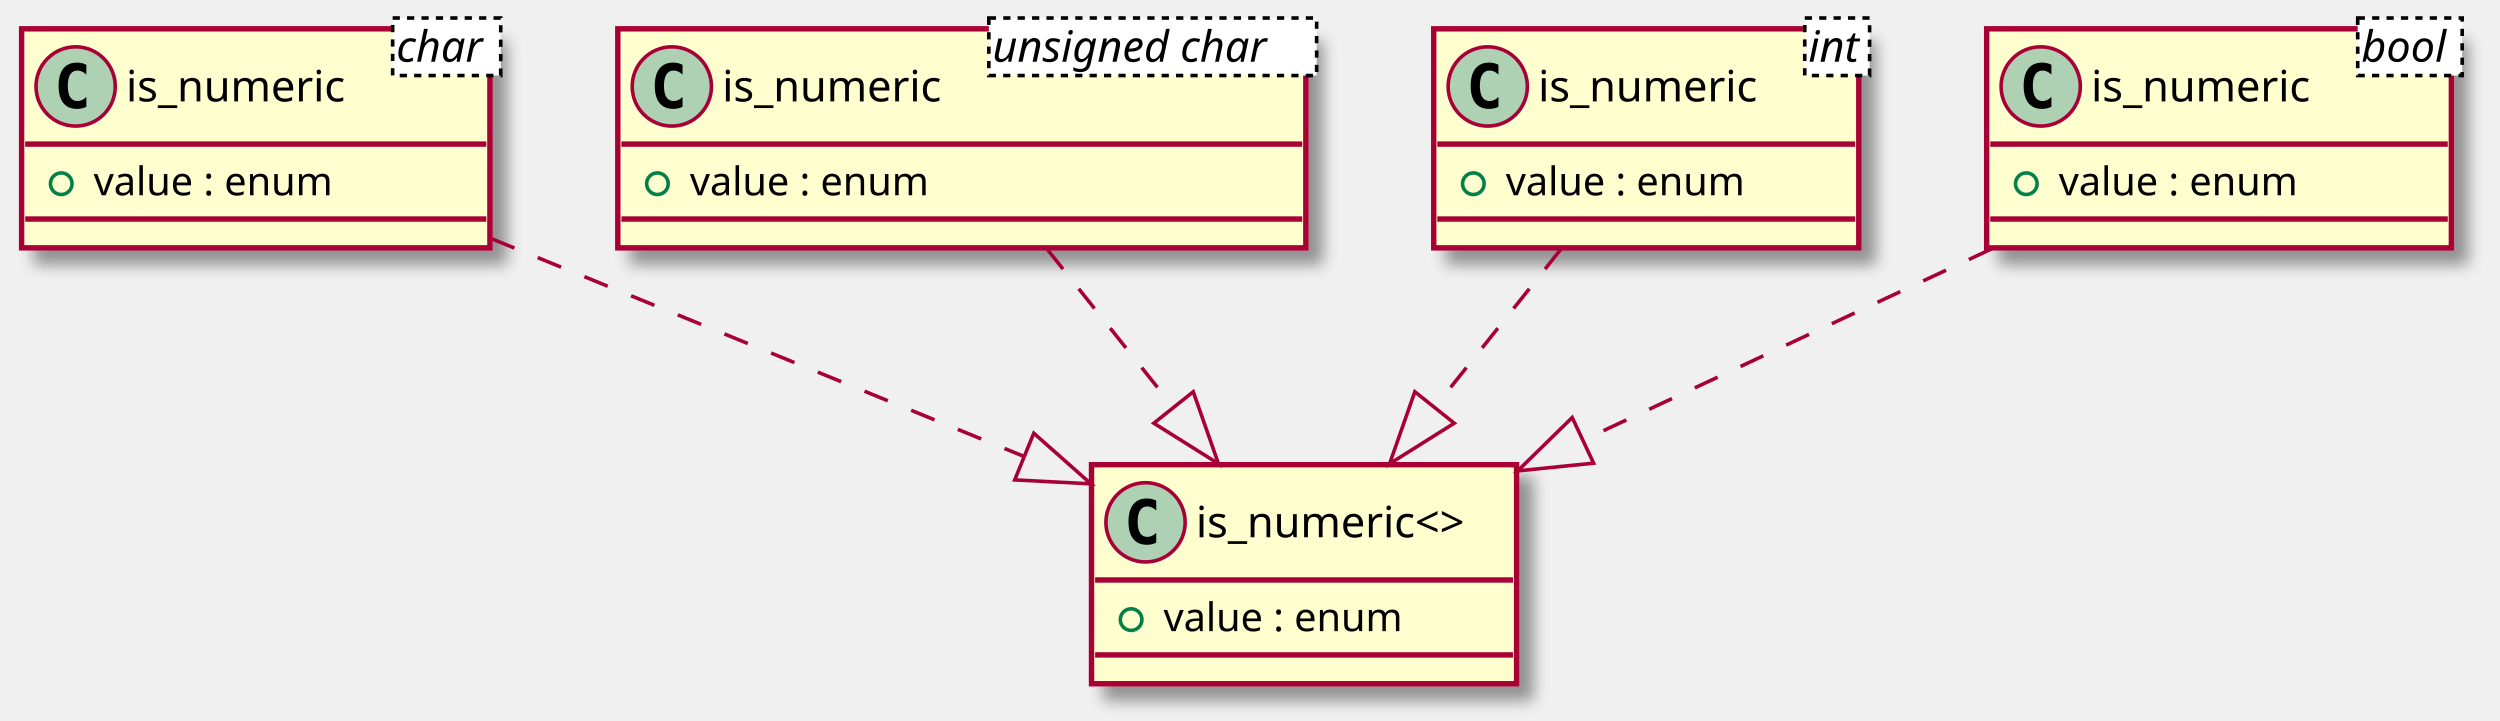
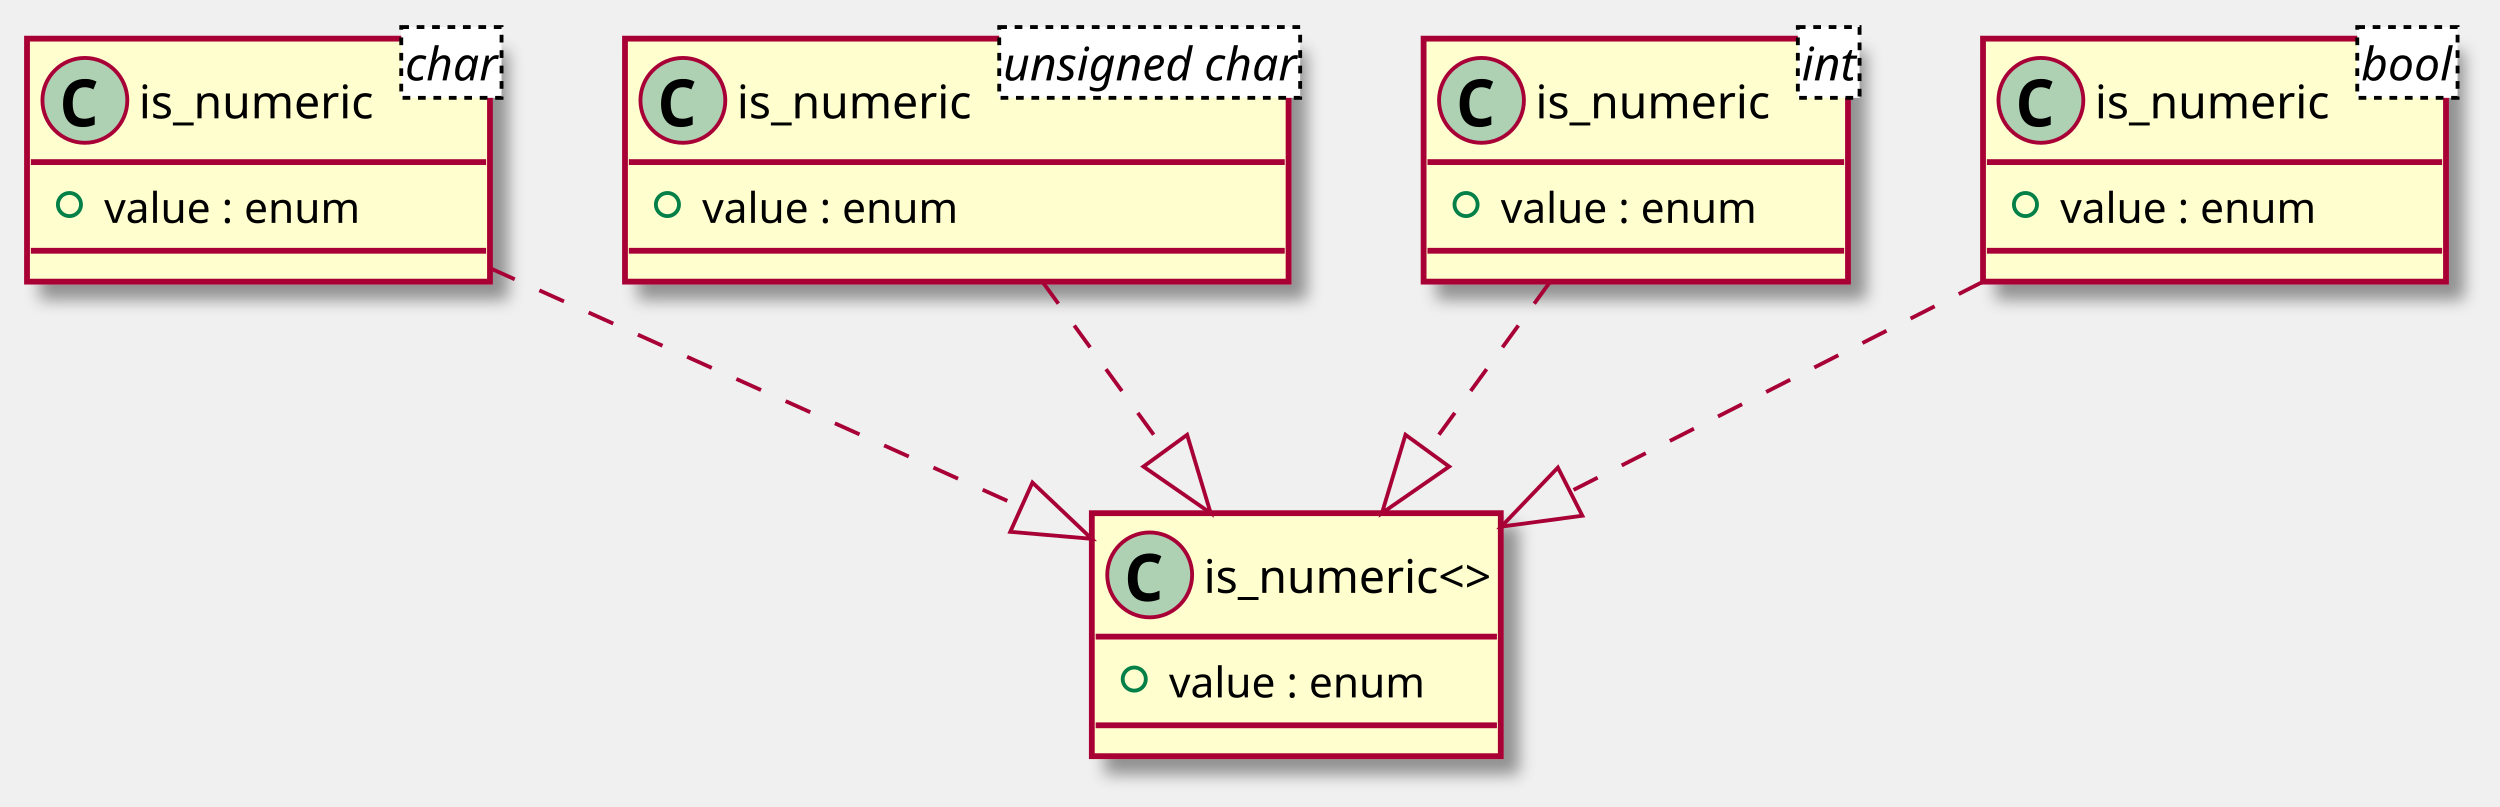
- <svg xmlns="http://www.w3.org/2000/svg" xmlns:xlink="http://www.w3.org/1999/xlink" contentScriptType="application/ecmascript" contentStyleType="text/css" height="200px" preserveAspectRatio="none" style="width:694px;height:200px;" version="1.1" viewBox="0 0 694 200" width="694px" zoomAndPan="magnify">
+ <svg xmlns="http://www.w3.org/2000/svg" xmlns:xlink="http://www.w3.org/1999/xlink" contentScriptType="application/ecmascript" contentStyleType="text/css" height="209px" preserveAspectRatio="none" style="width:648px;height:209px;background:#FFFFFF;" version="1.1" viewBox="0 0 648 209" width="648px" zoomAndPan="magnify">
  <defs>
-     <filter height="300%" id="f9jwwzo19n2ry" width="300%" x="-1" y="-1">
+     <filter height="300%" id="flsecfx2t3rk1" width="300%" x="-1" y="-1">
      <feGaussianBlur result="blurOut" stdDeviation="2.0" />
      <feColorMatrix in="blurOut" result="blurOut2" type="matrix" values="0 0 0 0 0 0 0 0 0 0 0 0 0 0 0 0 0 0 .4 0" />
      <feOffset dx="4.0" dy="4.0" in="blurOut2" result="blurOut3" />
      <feBlend in="SourceGraphic" in2="blurOut3" mode="normal" />
    </filter>
    <style type="text/css">a:hover { text-decoration: underline; }</style>
  </defs>
  <g>
-     <a href="https://github.com/bkryza/clang-uml/blob/9a0a64efd36e1136680a39d5827ce2a57f6ef836/tests/t00016/t00016.cc#L4" target="_top" title="is_numeric" xlink:actuate="onRequest" xlink:href="https://github.com/bkryza/clang-uml/blob/9a0a64efd36e1136680a39d5827ce2a57f6ef836/tests/t00016/t00016.cc#L4" xlink:show="new" xlink:title="is_numeric" xlink:type="simple">
-       <rect fill="#FEFECE" filter="url(#f9jwwzo19n2ry)" height="60.805" id="C_0000000602" style="stroke: #A80036; stroke-width: 1.5;" width="118" x="303" y="129" />
-       <ellipse cx="318" cy="145" fill="#ADD1B2" rx="11" ry="11" style="stroke: #A80036; stroke-width: 1.0;" />
-       <path d="M320.969,150.641 Q320.391,150.938 319.75,151.078 Q319.109,151.234 318.406,151.234 Q315.906,151.234 314.578,149.594 Q313.266,147.938 313.266,144.812 Q313.266,141.688 314.578,140.031 Q315.906,138.375 318.406,138.375 Q319.109,138.375 319.75,138.531 Q320.406,138.688 320.969,138.984 L320.969,141.703 Q320.344,141.125 319.75,140.859 Q319.156,140.578 318.531,140.578 Q317.188,140.578 316.5,141.656 Q315.812,142.719 315.812,144.812 Q315.812,146.906 316.5,147.984 Q317.188,149.047 318.531,149.047 Q319.156,149.047 319.75,148.781 Q320.344,148.5 320.969,147.922 L320.969,150.641 Z " />
-       <text fill="#000000" font-family="sans-serif" font-size="12" lengthAdjust="spacingAndGlyphs" textLength="86" x="332" y="149.154">is_numeric&lt;&gt;</text>
-       <line style="stroke: #A80036; stroke-width: 1.5;" x1="304" x2="420" y1="161" y2="161" />
-       <ellipse cx="314" cy="172" fill="none" rx="3" ry="3" style="stroke: #038048; stroke-width: 1.0;" />
-       <text fill="#000000" font-family="sans-serif" font-size="11" lengthAdjust="spacingAndGlyphs" textLength="74" x="323" y="175.21">value : enum</text>
-       <line style="stroke: #A80036; stroke-width: 1.5;" x1="304" x2="420" y1="181.805" y2="181.805" />
+     <a href="https://github.com/bkryza/clang-uml/blob/891963b03f84c03178f295ae665af72e0ddf0b50/tests/t00016/t00016.cc#L4" target="_top" title="is_numeric" xlink:actuate="onRequest" xlink:href="https://github.com/bkryza/clang-uml/blob/891963b03f84c03178f295ae665af72e0ddf0b50/tests/t00016/t00016.cc#L4" xlink:show="new" xlink:title="is_numeric" xlink:type="simple">
+       <rect codeLine="3" fill="#FEFECE" filter="url(#flsecfx2t3rk1)" height="62.982" id="C_0000000602" style="stroke:#A80036;stroke-width:1.5;" width="106" x="283" y="133.016" />
+       <ellipse cx="298" cy="149.016" fill="#ADD1B2" rx="11" ry="11" style="stroke:#A80036;stroke-width:1.0;" />
+       <path d="M297.469,155.938 Q295.719,155.938 294.578,155.203 Q293.453,154.453 292.891,153.11 Q292.344,151.75 292.344,149.953 Q292.344,147.922 293,146.469 Q293.656,145.016 294.938,144.235 Q296.219,143.453 298.094,143.453 Q298.984,143.453 299.656,143.641 Q300.328,143.813 301.016,144.157 L300.203,146.172 Q299.578,145.86 299.031,145.735 Q298.5,145.61 298.016,145.61 Q296.844,145.61 296.141,146.141 Q295.438,146.672 295.141,147.625 Q294.844,148.578 294.844,149.844 Q294.844,151.86 295.562,152.828 Q296.281,153.782 297.875,153.782 Q298.469,153.782 299.094,153.625 Q299.719,153.469 300.547,153.094 L300.547,155.313 Q299.812,155.625 299.016,155.782 Q298.234,155.938 297.469,155.938 Z " fill="#000000" />
+       <text fill="#000000" font-family="sans-serif" font-size="12" lengthAdjust="spacing" textLength="74" x="312" y="153.672">is_numeric&lt;&gt;</text>
+       <line style="stroke:#A80036;stroke-width:1.5;" x1="284" x2="388" y1="165.016" y2="165.016" />
+       <ellipse cx="294" cy="176.016" rx="3" ry="3" style="stroke:#038048;stroke-width:1.0;fill:none;" />
+       <text fill="#000000" font-family="sans-serif" font-size="11" lengthAdjust="spacing" textLength="67" x="303" y="180.775">value : enum</text>
+       <line style="stroke:#A80036;stroke-width:1.5;" x1="284" x2="388" y1="187.998" y2="187.998" />
    </a>
-     <a href="https://github.com/bkryza/clang-uml/blob/9a0a64efd36e1136680a39d5827ce2a57f6ef836/tests/t00016/t00016.cc#L8" target="_top" title="is_numeric" xlink:actuate="onRequest" xlink:href="https://github.com/bkryza/clang-uml/blob/9a0a64efd36e1136680a39d5827ce2a57f6ef836/tests/t00016/t00016.cc#L8" xlink:show="new" xlink:title="is_numeric" xlink:type="simple">
-       <rect fill="#FEFECE" filter="url(#f9jwwzo19n2ry)" height="60.805" id="C_0000000607" style="stroke: #A80036; stroke-width: 1.5;" width="130" x="6" y="8" />
-       <ellipse cx="21" cy="24" fill="#ADD1B2" rx="11" ry="11" style="stroke: #A80036; stroke-width: 1.0;" />
-       <path d="M23.969,29.641 Q23.391,29.938 22.75,30.078 Q22.109,30.234 21.406,30.234 Q18.906,30.234 17.578,28.594 Q16.266,26.938 16.266,23.812 Q16.266,20.688 17.578,19.031 Q18.906,17.375 21.406,17.375 Q22.109,17.375 22.75,17.531 Q23.406,17.688 23.969,17.984 L23.969,20.703 Q23.344,20.125 22.75,19.859 Q22.156,19.578 21.531,19.578 Q20.188,19.578 19.5,20.656 Q18.812,21.719 18.812,23.812 Q18.812,25.906 19.5,26.984 Q20.188,28.047 21.531,28.047 Q22.156,28.047 22.75,27.781 Q23.344,27.5 23.969,26.922 L23.969,29.641 Z " />
-       <text fill="#000000" font-family="sans-serif" font-size="12" lengthAdjust="spacingAndGlyphs" textLength="66" x="35" y="28.154">is_numeric</text>
-       <rect fill="#FFFFFF" height="15.969" style="stroke: #000000; stroke-width: 1.0; stroke-dasharray: 2.0,2.0;" width="30" x="109" y="5" />
-       <text fill="#000000" font-family="sans-serif" font-size="12" font-style="italic" lengthAdjust="spacingAndGlyphs" textLength="28" x="110" y="17.139">char</text>
-       <line style="stroke: #A80036; stroke-width: 1.5;" x1="7" x2="135" y1="40" y2="40" />
-       <ellipse cx="17" cy="51" fill="none" rx="3" ry="3" style="stroke: #038048; stroke-width: 1.0;" />
-       <text fill="#000000" font-family="sans-serif" font-size="11" lengthAdjust="spacingAndGlyphs" textLength="74" x="26" y="54.21">value : enum</text>
-       <line style="stroke: #A80036; stroke-width: 1.5;" x1="7" x2="135" y1="60.805" y2="60.805" />
+     <a href="https://github.com/bkryza/clang-uml/blob/891963b03f84c03178f295ae665af72e0ddf0b50/tests/t00016/t00016.cc#L8" target="_top" title="is_numeric" xlink:actuate="onRequest" xlink:href="https://github.com/bkryza/clang-uml/blob/891963b03f84c03178f295ae665af72e0ddf0b50/tests/t00016/t00016.cc#L8" xlink:show="new" xlink:title="is_numeric" xlink:type="simple">
+       <rect codeLine="8" fill="#FEFECE" filter="url(#flsecfx2t3rk1)" height="62.982" id="C_0000000607" style="stroke:#A80036;stroke-width:1.5;" width="120" x="7" y="10.016" />
+       <ellipse cx="22" cy="26.016" fill="#ADD1B2" rx="11" ry="11" style="stroke:#A80036;stroke-width:1.0;" />
+       <path d="M21.469,32.938 Q19.719,32.938 18.578,32.203 Q17.453,31.453 16.891,30.11 Q16.344,28.75 16.344,26.953 Q16.344,24.922 17,23.469 Q17.656,22.016 18.938,21.235 Q20.219,20.453 22.094,20.453 Q22.984,20.453 23.656,20.641 Q24.328,20.813 25.016,21.157 L24.203,23.172 Q23.578,22.86 23.031,22.735 Q22.5,22.61 22.016,22.61 Q20.844,22.61 20.141,23.141 Q19.438,23.672 19.141,24.625 Q18.844,25.578 18.844,26.844 Q18.844,28.86 19.562,29.828 Q20.281,30.782 21.875,30.782 Q22.469,30.782 23.094,30.625 Q23.719,30.469 24.547,30.094 L24.547,32.313 Q23.812,32.625 23.016,32.782 Q22.234,32.938 21.469,32.938 Z " fill="#000000" />
+       <text fill="#000000" font-family="sans-serif" font-size="12" lengthAdjust="spacing" textLength="60" x="36" y="30.672">is_numeric</text>
+       <rect fill="#FFFFFF" height="18.344" style="stroke:#000000;stroke-width:1.0;stroke-dasharray:2.0,2.0;" width="26" x="104" y="7.016" />
+       <text fill="#000000" font-family="sans-serif" font-size="12" font-style="italic" lengthAdjust="spacing" textLength="24" x="105" y="20.844">char</text>
+       <line style="stroke:#A80036;stroke-width:1.5;" x1="8" x2="126" y1="42.016" y2="42.016" />
+       <ellipse cx="18" cy="53.016" rx="3" ry="3" style="stroke:#038048;stroke-width:1.0;fill:none;" />
+       <text fill="#000000" font-family="sans-serif" font-size="11" lengthAdjust="spacing" textLength="67" x="27" y="57.775">value : enum</text>
+       <line style="stroke:#A80036;stroke-width:1.5;" x1="8" x2="126" y1="64.998" y2="64.998" />
    </a>
-     <a href="https://github.com/bkryza/clang-uml/blob/9a0a64efd36e1136680a39d5827ce2a57f6ef836/tests/t00016/t00016.cc#L12" target="_top" title="is_numeric" xlink:actuate="onRequest" xlink:href="https://github.com/bkryza/clang-uml/blob/9a0a64efd36e1136680a39d5827ce2a57f6ef836/tests/t00016/t00016.cc#L12" xlink:show="new" xlink:title="is_numeric" xlink:type="simple">
-       <rect fill="#FEFECE" filter="url(#f9jwwzo19n2ry)" height="60.805" id="C_0000000617" style="stroke: #A80036; stroke-width: 1.5;" width="191" x="171.5" y="8" />
-       <ellipse cx="186.5" cy="24" fill="#ADD1B2" rx="11" ry="11" style="stroke: #A80036; stroke-width: 1.0;" />
-       <path d="M189.469,29.641 Q188.891,29.938 188.25,30.078 Q187.609,30.234 186.906,30.234 Q184.406,30.234 183.078,28.594 Q181.766,26.938 181.766,23.812 Q181.766,20.688 183.078,19.031 Q184.406,17.375 186.906,17.375 Q187.609,17.375 188.25,17.531 Q188.906,17.688 189.469,17.984 L189.469,20.703 Q188.844,20.125 188.25,19.859 Q187.656,19.578 187.031,19.578 Q185.688,19.578 185,20.656 Q184.312,21.719 184.312,23.812 Q184.312,25.906 185,26.984 Q185.688,28.047 187.031,28.047 Q187.656,28.047 188.25,27.781 Q188.844,27.5 189.469,26.922 L189.469,29.641 Z " />
-       <text fill="#000000" font-family="sans-serif" font-size="12" lengthAdjust="spacingAndGlyphs" textLength="66" x="200.5" y="28.154">is_numeric</text>
-       <rect fill="#FFFFFF" height="15.969" style="stroke: #000000; stroke-width: 1.0; stroke-dasharray: 2.0,2.0;" width="91" x="274.5" y="5" />
-       <text fill="#000000" font-family="sans-serif" font-size="12" font-style="italic" lengthAdjust="spacingAndGlyphs" textLength="89" x="275.5" y="17.139">unsigned char</text>
-       <line style="stroke: #A80036; stroke-width: 1.5;" x1="172.5" x2="361.5" y1="40" y2="40" />
-       <ellipse cx="182.5" cy="51" fill="none" rx="3" ry="3" style="stroke: #038048; stroke-width: 1.0;" />
-       <text fill="#000000" font-family="sans-serif" font-size="11" lengthAdjust="spacingAndGlyphs" textLength="74" x="191.5" y="54.21">value : enum</text>
-       <line style="stroke: #A80036; stroke-width: 1.5;" x1="172.5" x2="361.5" y1="60.805" y2="60.805" />
+     <a href="https://github.com/bkryza/clang-uml/blob/891963b03f84c03178f295ae665af72e0ddf0b50/tests/t00016/t00016.cc#L12" target="_top" title="is_numeric" xlink:actuate="onRequest" xlink:href="https://github.com/bkryza/clang-uml/blob/891963b03f84c03178f295ae665af72e0ddf0b50/tests/t00016/t00016.cc#L12" xlink:show="new" xlink:title="is_numeric" xlink:type="simple">
+       <rect codeLine="13" fill="#FEFECE" filter="url(#flsecfx2t3rk1)" height="62.982" id="C_0000000617" style="stroke:#A80036;stroke-width:1.5;" width="172" x="162" y="10.016" />
+       <ellipse cx="177" cy="26.016" fill="#ADD1B2" rx="11" ry="11" style="stroke:#A80036;stroke-width:1.0;" />
+       <path d="M176.469,32.938 Q174.719,32.938 173.578,32.203 Q172.453,31.453 171.891,30.11 Q171.344,28.75 171.344,26.953 Q171.344,24.922 172,23.469 Q172.656,22.016 173.938,21.235 Q175.219,20.453 177.094,20.453 Q177.984,20.453 178.656,20.641 Q179.328,20.813 180.016,21.157 L179.203,23.172 Q178.578,22.86 178.031,22.735 Q177.5,22.61 177.016,22.61 Q175.844,22.61 175.141,23.141 Q174.438,23.672 174.141,24.625 Q173.844,25.578 173.844,26.844 Q173.844,28.86 174.562,29.828 Q175.281,30.782 176.875,30.782 Q177.469,30.782 178.094,30.625 Q178.719,30.469 179.547,30.094 L179.547,32.313 Q178.812,32.625 178.016,32.782 Q177.234,32.938 176.469,32.938 Z " fill="#000000" />
+       <text fill="#000000" font-family="sans-serif" font-size="12" lengthAdjust="spacing" textLength="60" x="191" y="30.672">is_numeric</text>
+       <rect fill="#FFFFFF" height="18.344" style="stroke:#000000;stroke-width:1.0;stroke-dasharray:2.0,2.0;" width="78" x="259" y="7.016" />
+       <text fill="#000000" font-family="sans-serif" font-size="12" font-style="italic" lengthAdjust="spacing" textLength="76" x="260" y="20.844">unsigned char</text>
+       <line style="stroke:#A80036;stroke-width:1.5;" x1="163" x2="333" y1="42.016" y2="42.016" />
+       <ellipse cx="173" cy="53.016" rx="3" ry="3" style="stroke:#038048;stroke-width:1.0;fill:none;" />
+       <text fill="#000000" font-family="sans-serif" font-size="11" lengthAdjust="spacing" textLength="67" x="182" y="57.775">value : enum</text>
+       <line style="stroke:#A80036;stroke-width:1.5;" x1="163" x2="333" y1="64.998" y2="64.998" />
    </a>
-     <a href="https://github.com/bkryza/clang-uml/blob/9a0a64efd36e1136680a39d5827ce2a57f6ef836/tests/t00016/t00016.cc#L16" target="_top" title="is_numeric" xlink:actuate="onRequest" xlink:href="https://github.com/bkryza/clang-uml/blob/9a0a64efd36e1136680a39d5827ce2a57f6ef836/tests/t00016/t00016.cc#L16" xlink:show="new" xlink:title="is_numeric" xlink:type="simple">
-       <rect fill="#FEFECE" filter="url(#f9jwwzo19n2ry)" height="60.805" id="C_0000000627" style="stroke: #A80036; stroke-width: 1.5;" width="118" x="398" y="8" />
-       <ellipse cx="413" cy="24" fill="#ADD1B2" rx="11" ry="11" style="stroke: #A80036; stroke-width: 1.0;" />
-       <path d="M415.969,29.641 Q415.391,29.938 414.75,30.078 Q414.109,30.234 413.406,30.234 Q410.906,30.234 409.578,28.594 Q408.266,26.938 408.266,23.812 Q408.266,20.688 409.578,19.031 Q410.906,17.375 413.406,17.375 Q414.109,17.375 414.75,17.531 Q415.406,17.688 415.969,17.984 L415.969,20.703 Q415.344,20.125 414.75,19.859 Q414.156,19.578 413.531,19.578 Q412.188,19.578 411.5,20.656 Q410.812,21.719 410.812,23.812 Q410.812,25.906 411.5,26.984 Q412.188,28.047 413.531,28.047 Q414.156,28.047 414.75,27.781 Q415.344,27.5 415.969,26.922 L415.969,29.641 Z " />
-       <text fill="#000000" font-family="sans-serif" font-size="12" lengthAdjust="spacingAndGlyphs" textLength="66" x="427" y="28.154">is_numeric</text>
-       <rect fill="#FFFFFF" height="15.969" style="stroke: #000000; stroke-width: 1.0; stroke-dasharray: 2.0,2.0;" width="18" x="501" y="5" />
-       <text fill="#000000" font-family="sans-serif" font-size="12" font-style="italic" lengthAdjust="spacingAndGlyphs" textLength="16" x="502" y="17.139">int</text>
-       <line style="stroke: #A80036; stroke-width: 1.5;" x1="399" x2="515" y1="40" y2="40" />
-       <ellipse cx="409" cy="51" fill="none" rx="3" ry="3" style="stroke: #038048; stroke-width: 1.0;" />
-       <text fill="#000000" font-family="sans-serif" font-size="11" lengthAdjust="spacingAndGlyphs" textLength="74" x="418" y="54.21">value : enum</text>
-       <line style="stroke: #A80036; stroke-width: 1.5;" x1="399" x2="515" y1="60.805" y2="60.805" />
+     <a href="https://github.com/bkryza/clang-uml/blob/891963b03f84c03178f295ae665af72e0ddf0b50/tests/t00016/t00016.cc#L16" target="_top" title="is_numeric" xlink:actuate="onRequest" xlink:href="https://github.com/bkryza/clang-uml/blob/891963b03f84c03178f295ae665af72e0ddf0b50/tests/t00016/t00016.cc#L16" xlink:show="new" xlink:title="is_numeric" xlink:type="simple">
+       <rect codeLine="18" fill="#FEFECE" filter="url(#flsecfx2t3rk1)" height="62.982" id="C_0000000627" style="stroke:#A80036;stroke-width:1.5;" width="110" x="369" y="10.016" />
+       <ellipse cx="384" cy="26.016" fill="#ADD1B2" rx="11" ry="11" style="stroke:#A80036;stroke-width:1.0;" />
+       <path d="M383.469,32.938 Q381.719,32.938 380.578,32.203 Q379.453,31.453 378.891,30.11 Q378.344,28.75 378.344,26.953 Q378.344,24.922 379,23.469 Q379.656,22.016 380.938,21.235 Q382.219,20.453 384.094,20.453 Q384.984,20.453 385.656,20.641 Q386.328,20.813 387.016,21.157 L386.203,23.172 Q385.578,22.86 385.031,22.735 Q384.5,22.61 384.016,22.61 Q382.844,22.61 382.141,23.141 Q381.438,23.672 381.141,24.625 Q380.844,25.578 380.844,26.844 Q380.844,28.86 381.562,29.828 Q382.281,30.782 383.875,30.782 Q384.469,30.782 385.094,30.625 Q385.719,30.469 386.547,30.094 L386.547,32.313 Q385.812,32.625 385.016,32.782 Q384.234,32.938 383.469,32.938 Z " fill="#000000" />
+       <text fill="#000000" font-family="sans-serif" font-size="12" lengthAdjust="spacing" textLength="60" x="398" y="30.672">is_numeric</text>
+       <rect fill="#FFFFFF" height="18.344" style="stroke:#000000;stroke-width:1.0;stroke-dasharray:2.0,2.0;" width="16" x="466" y="7.016" />
+       <text fill="#000000" font-family="sans-serif" font-size="12" font-style="italic" lengthAdjust="spacing" textLength="14" x="467" y="20.844">int</text>
+       <line style="stroke:#A80036;stroke-width:1.5;" x1="370" x2="478" y1="42.016" y2="42.016" />
+       <ellipse cx="380" cy="53.016" rx="3" ry="3" style="stroke:#038048;stroke-width:1.0;fill:none;" />
+       <text fill="#000000" font-family="sans-serif" font-size="11" lengthAdjust="spacing" textLength="67" x="389" y="57.775">value : enum</text>
+       <line style="stroke:#A80036;stroke-width:1.5;" x1="370" x2="478" y1="64.998" y2="64.998" />
    </a>
-     <a href="https://github.com/bkryza/clang-uml/blob/9a0a64efd36e1136680a39d5827ce2a57f6ef836/tests/t00016/t00016.cc#L20" target="_top" title="is_numeric" xlink:actuate="onRequest" xlink:href="https://github.com/bkryza/clang-uml/blob/9a0a64efd36e1136680a39d5827ce2a57f6ef836/tests/t00016/t00016.cc#L20" xlink:show="new" xlink:title="is_numeric" xlink:type="simple">
-       <rect fill="#FEFECE" filter="url(#f9jwwzo19n2ry)" height="60.805" id="C_0000000637" style="stroke: #A80036; stroke-width: 1.5;" width="129" x="551.5" y="8" />
-       <ellipse cx="566.5" cy="24" fill="#ADD1B2" rx="11" ry="11" style="stroke: #A80036; stroke-width: 1.0;" />
-       <path d="M569.469,29.641 Q568.891,29.938 568.25,30.078 Q567.609,30.234 566.906,30.234 Q564.406,30.234 563.078,28.594 Q561.766,26.938 561.766,23.812 Q561.766,20.688 563.078,19.031 Q564.406,17.375 566.906,17.375 Q567.609,17.375 568.25,17.531 Q568.906,17.688 569.469,17.984 L569.469,20.703 Q568.844,20.125 568.25,19.859 Q567.656,19.578 567.031,19.578 Q565.688,19.578 565,20.656 Q564.312,21.719 564.312,23.812 Q564.312,25.906 565,26.984 Q565.688,28.047 567.031,28.047 Q567.656,28.047 568.25,27.781 Q568.844,27.5 569.469,26.922 L569.469,29.641 Z " />
-       <text fill="#000000" font-family="sans-serif" font-size="12" lengthAdjust="spacingAndGlyphs" textLength="66" x="580.5" y="28.154">is_numeric</text>
-       <rect fill="#FFFFFF" height="15.969" style="stroke: #000000; stroke-width: 1.0; stroke-dasharray: 2.0,2.0;" width="29" x="654.5" y="5" />
-       <text fill="#000000" font-family="sans-serif" font-size="12" font-style="italic" lengthAdjust="spacingAndGlyphs" textLength="27" x="655.5" y="17.139">bool</text>
-       <line style="stroke: #A80036; stroke-width: 1.5;" x1="552.5" x2="679.5" y1="40" y2="40" />
-       <ellipse cx="562.5" cy="51" fill="none" rx="3" ry="3" style="stroke: #038048; stroke-width: 1.0;" />
-       <text fill="#000000" font-family="sans-serif" font-size="11" lengthAdjust="spacingAndGlyphs" textLength="74" x="571.5" y="54.21">value : enum</text>
-       <line style="stroke: #A80036; stroke-width: 1.5;" x1="552.5" x2="679.5" y1="60.805" y2="60.805" />
+     <a href="https://github.com/bkryza/clang-uml/blob/891963b03f84c03178f295ae665af72e0ddf0b50/tests/t00016/t00016.cc#L20" target="_top" title="is_numeric" xlink:actuate="onRequest" xlink:href="https://github.com/bkryza/clang-uml/blob/891963b03f84c03178f295ae665af72e0ddf0b50/tests/t00016/t00016.cc#L20" xlink:show="new" xlink:title="is_numeric" xlink:type="simple">
+       <rect codeLine="23" fill="#FEFECE" filter="url(#flsecfx2t3rk1)" height="62.982" id="C_0000000637" style="stroke:#A80036;stroke-width:1.5;" width="120" x="514" y="10.016" />
+       <ellipse cx="529" cy="26.016" fill="#ADD1B2" rx="11" ry="11" style="stroke:#A80036;stroke-width:1.0;" />
+       <path d="M528.469,32.938 Q526.719,32.938 525.578,32.203 Q524.453,31.453 523.891,30.11 Q523.344,28.75 523.344,26.953 Q523.344,24.922 524,23.469 Q524.656,22.016 525.938,21.235 Q527.219,20.453 529.094,20.453 Q529.984,20.453 530.656,20.641 Q531.328,20.813 532.016,21.157 L531.203,23.172 Q530.578,22.86 530.031,22.735 Q529.5,22.61 529.016,22.61 Q527.844,22.61 527.141,23.141 Q526.438,23.672 526.141,24.625 Q525.844,25.578 525.844,26.844 Q525.844,28.86 526.562,29.828 Q527.281,30.782 528.875,30.782 Q529.469,30.782 530.094,30.625 Q530.719,30.469 531.547,30.094 L531.547,32.313 Q530.812,32.625 530.016,32.782 Q529.234,32.938 528.469,32.938 Z " fill="#000000" />
+       <text fill="#000000" font-family="sans-serif" font-size="12" lengthAdjust="spacing" textLength="60" x="543" y="30.672">is_numeric</text>
+       <rect fill="#FFFFFF" height="18.344" style="stroke:#000000;stroke-width:1.0;stroke-dasharray:2.0,2.0;" width="26" x="611" y="7.016" />
+       <text fill="#000000" font-family="sans-serif" font-size="12" font-style="italic" lengthAdjust="spacing" textLength="24" x="612" y="20.844">bool</text>
+       <line style="stroke:#A80036;stroke-width:1.5;" x1="515" x2="633" y1="42.016" y2="42.016" />
+       <ellipse cx="525" cy="53.016" rx="3" ry="3" style="stroke:#038048;stroke-width:1.0;fill:none;" />
+       <text fill="#000000" font-family="sans-serif" font-size="11" lengthAdjust="spacing" textLength="67" x="534" y="57.775">value : enum</text>
+       <line style="stroke:#A80036;stroke-width:1.5;" x1="515" x2="633" y1="64.998" y2="64.998" />
    </a>
-     <path d="M136.31,66.21 C180.1,84.11 237.98,107.79 284.17,126.67 " fill="none" id="C_0000000607-&gt;C_0000000602" style="stroke: #A80036; stroke-width: 1.0; stroke-dasharray: 7.0,7.0;" />
-     <polygon fill="none" points="286.98,120.26,302.85,134.31,281.68,133.22,286.98,120.26" style="stroke: #A80036; stroke-width: 1.0;" />
-     <path d="M290.73,69.22 C301.27,82.43 313.92,98.27 325.61,112.92 " fill="none" id="C_0000000617-&gt;C_0000000602" style="stroke: #A80036; stroke-width: 1.0; stroke-dasharray: 7.0,7.0;" />
-     <polygon fill="none" points="331.24,108.75,338.25,128.74,320.3,117.48,331.24,108.75" style="stroke: #A80036; stroke-width: 1.0;" />
-     <path d="M433.27,69.22 C422.73,82.43 410.08,98.27 398.39,112.92 " fill="none" id="C_0000000627-&gt;C_0000000602" style="stroke: #A80036; stroke-width: 1.0; stroke-dasharray: 7.0,7.0;" />
-     <polygon fill="none" points="403.7,117.48,385.75,128.74,392.76,108.75,403.7,117.48" style="stroke: #A80036; stroke-width: 1.0;" />
-     <path d="M552.89,69.07 C518.61,85.13 475.93,105.13 439.62,122.13 " fill="none" id="C_0000000637-&gt;C_0000000602" style="stroke: #A80036; stroke-width: 1.0; stroke-dasharray: 7.0,7.0;" />
-     <polygon fill="none" points="442.38,128.57,421.3,130.72,436.44,115.9,442.38,128.57" style="stroke: #A80036; stroke-width: 1.0;" />
+     <path codeLine="27" d="M127.03,69.516 C167.77,87.846 221.81,112.156 264.73,131.456 " fill="none" id="C_0000000607-to-C_0000000602" style="stroke:#A80036;stroke-width:1.0;stroke-dasharray:7.0,7.0;" />
+     <polygon fill="none" points="267.61,125.076,282.98,139.666,261.86,137.846,267.61,125.076" style="stroke:#A80036;stroke-width:1.0;" />
+     <path codeLine="28" d="M270.21,73.046 C279.79,86.236 291.23,101.956 301.86,116.566 " fill="none" id="C_0000000617-to-C_0000000602" style="stroke:#A80036;stroke-width:1.0;stroke-dasharray:7.0,7.0;" />
+     <polygon fill="none" points="307.7,112.696,313.8,132.996,296.38,120.936,307.7,112.696" style="stroke:#A80036;stroke-width:1.0;" />
+     <path codeLine="29" d="M401.79,73.046 C392.21,86.236 380.77,101.956 370.14,116.566 " fill="none" id="C_0000000627-to-C_0000000602" style="stroke:#A80036;stroke-width:1.0;stroke-dasharray:7.0,7.0;" />
+     <polygon fill="none" points="375.62,120.936,358.2,132.996,364.3,112.696,375.62,120.936" style="stroke:#A80036;stroke-width:1.0;" />
+     <path codeLine="30" d="M513.94,73.046 C481.53,89.526 441.3,109.976 407.3,127.266 " fill="none" id="C_0000000637-to-C_0000000602" style="stroke:#A80036;stroke-width:1.0;stroke-dasharray:7.0,7.0;" />
+     <polygon fill="none" points="410.14,133.676,389.14,136.496,403.8,121.196,410.14,133.676" style="stroke:#A80036;stroke-width:1.0;" />
  </g>
</svg>
